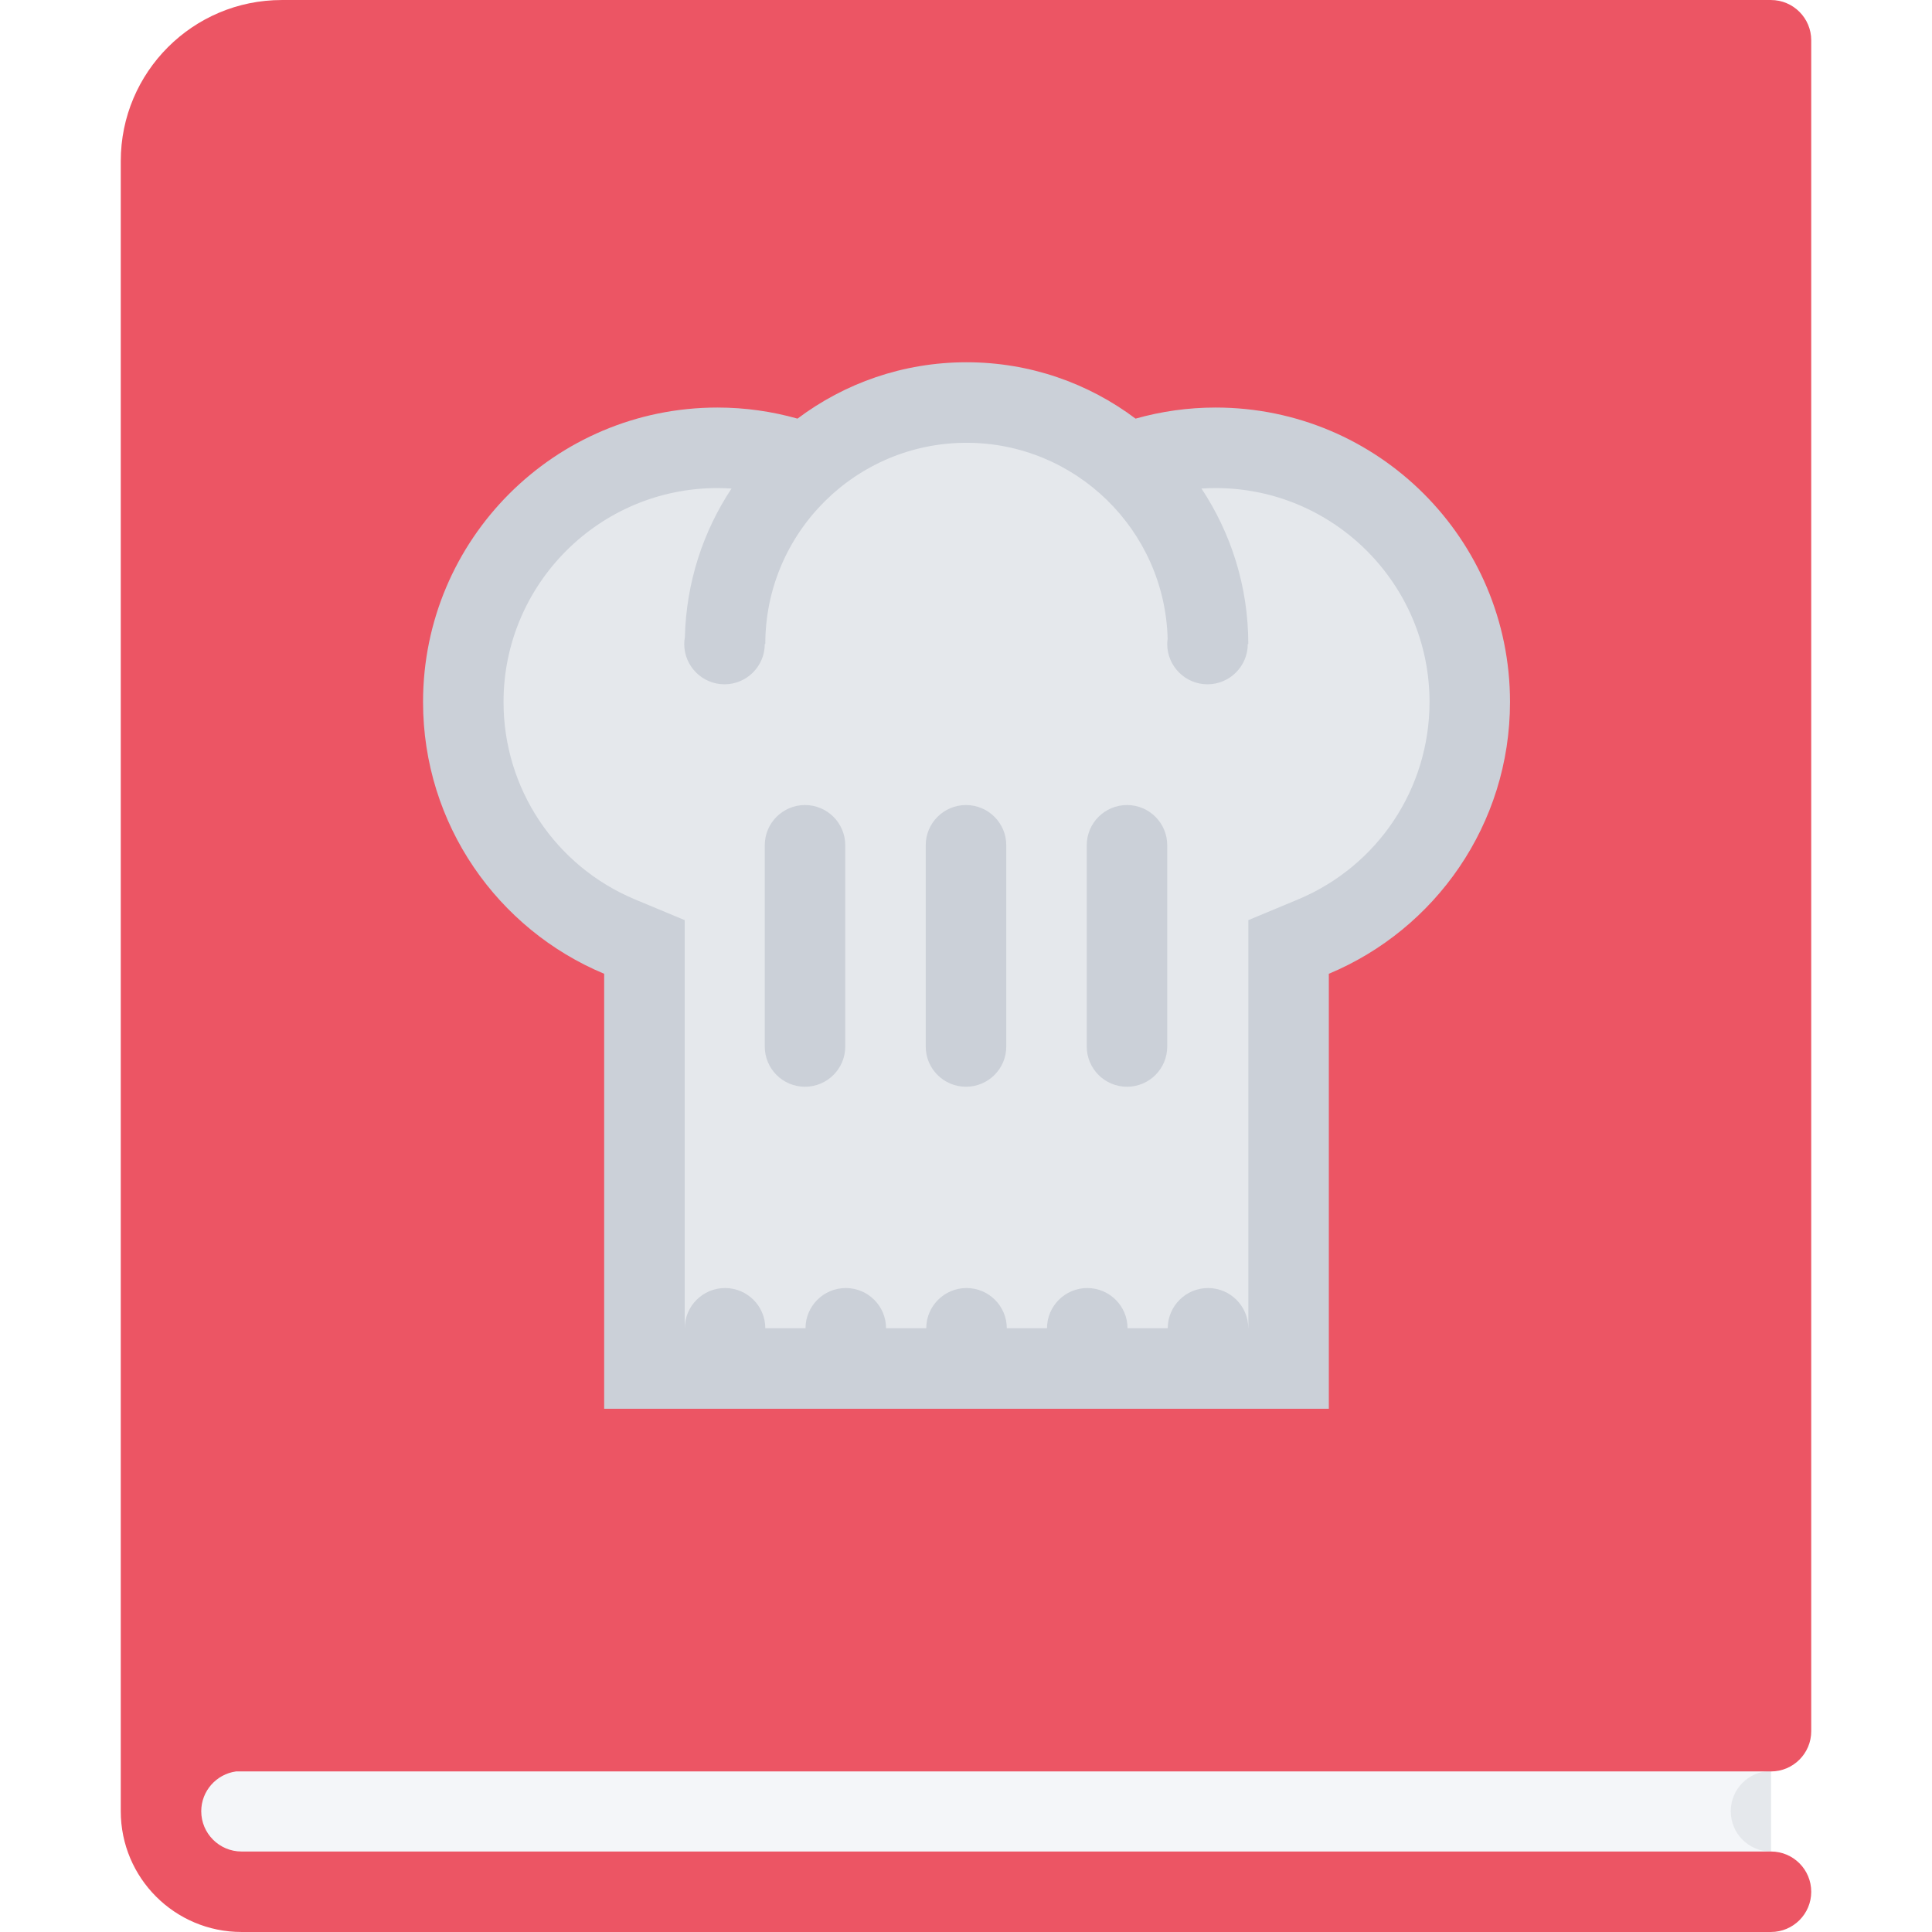
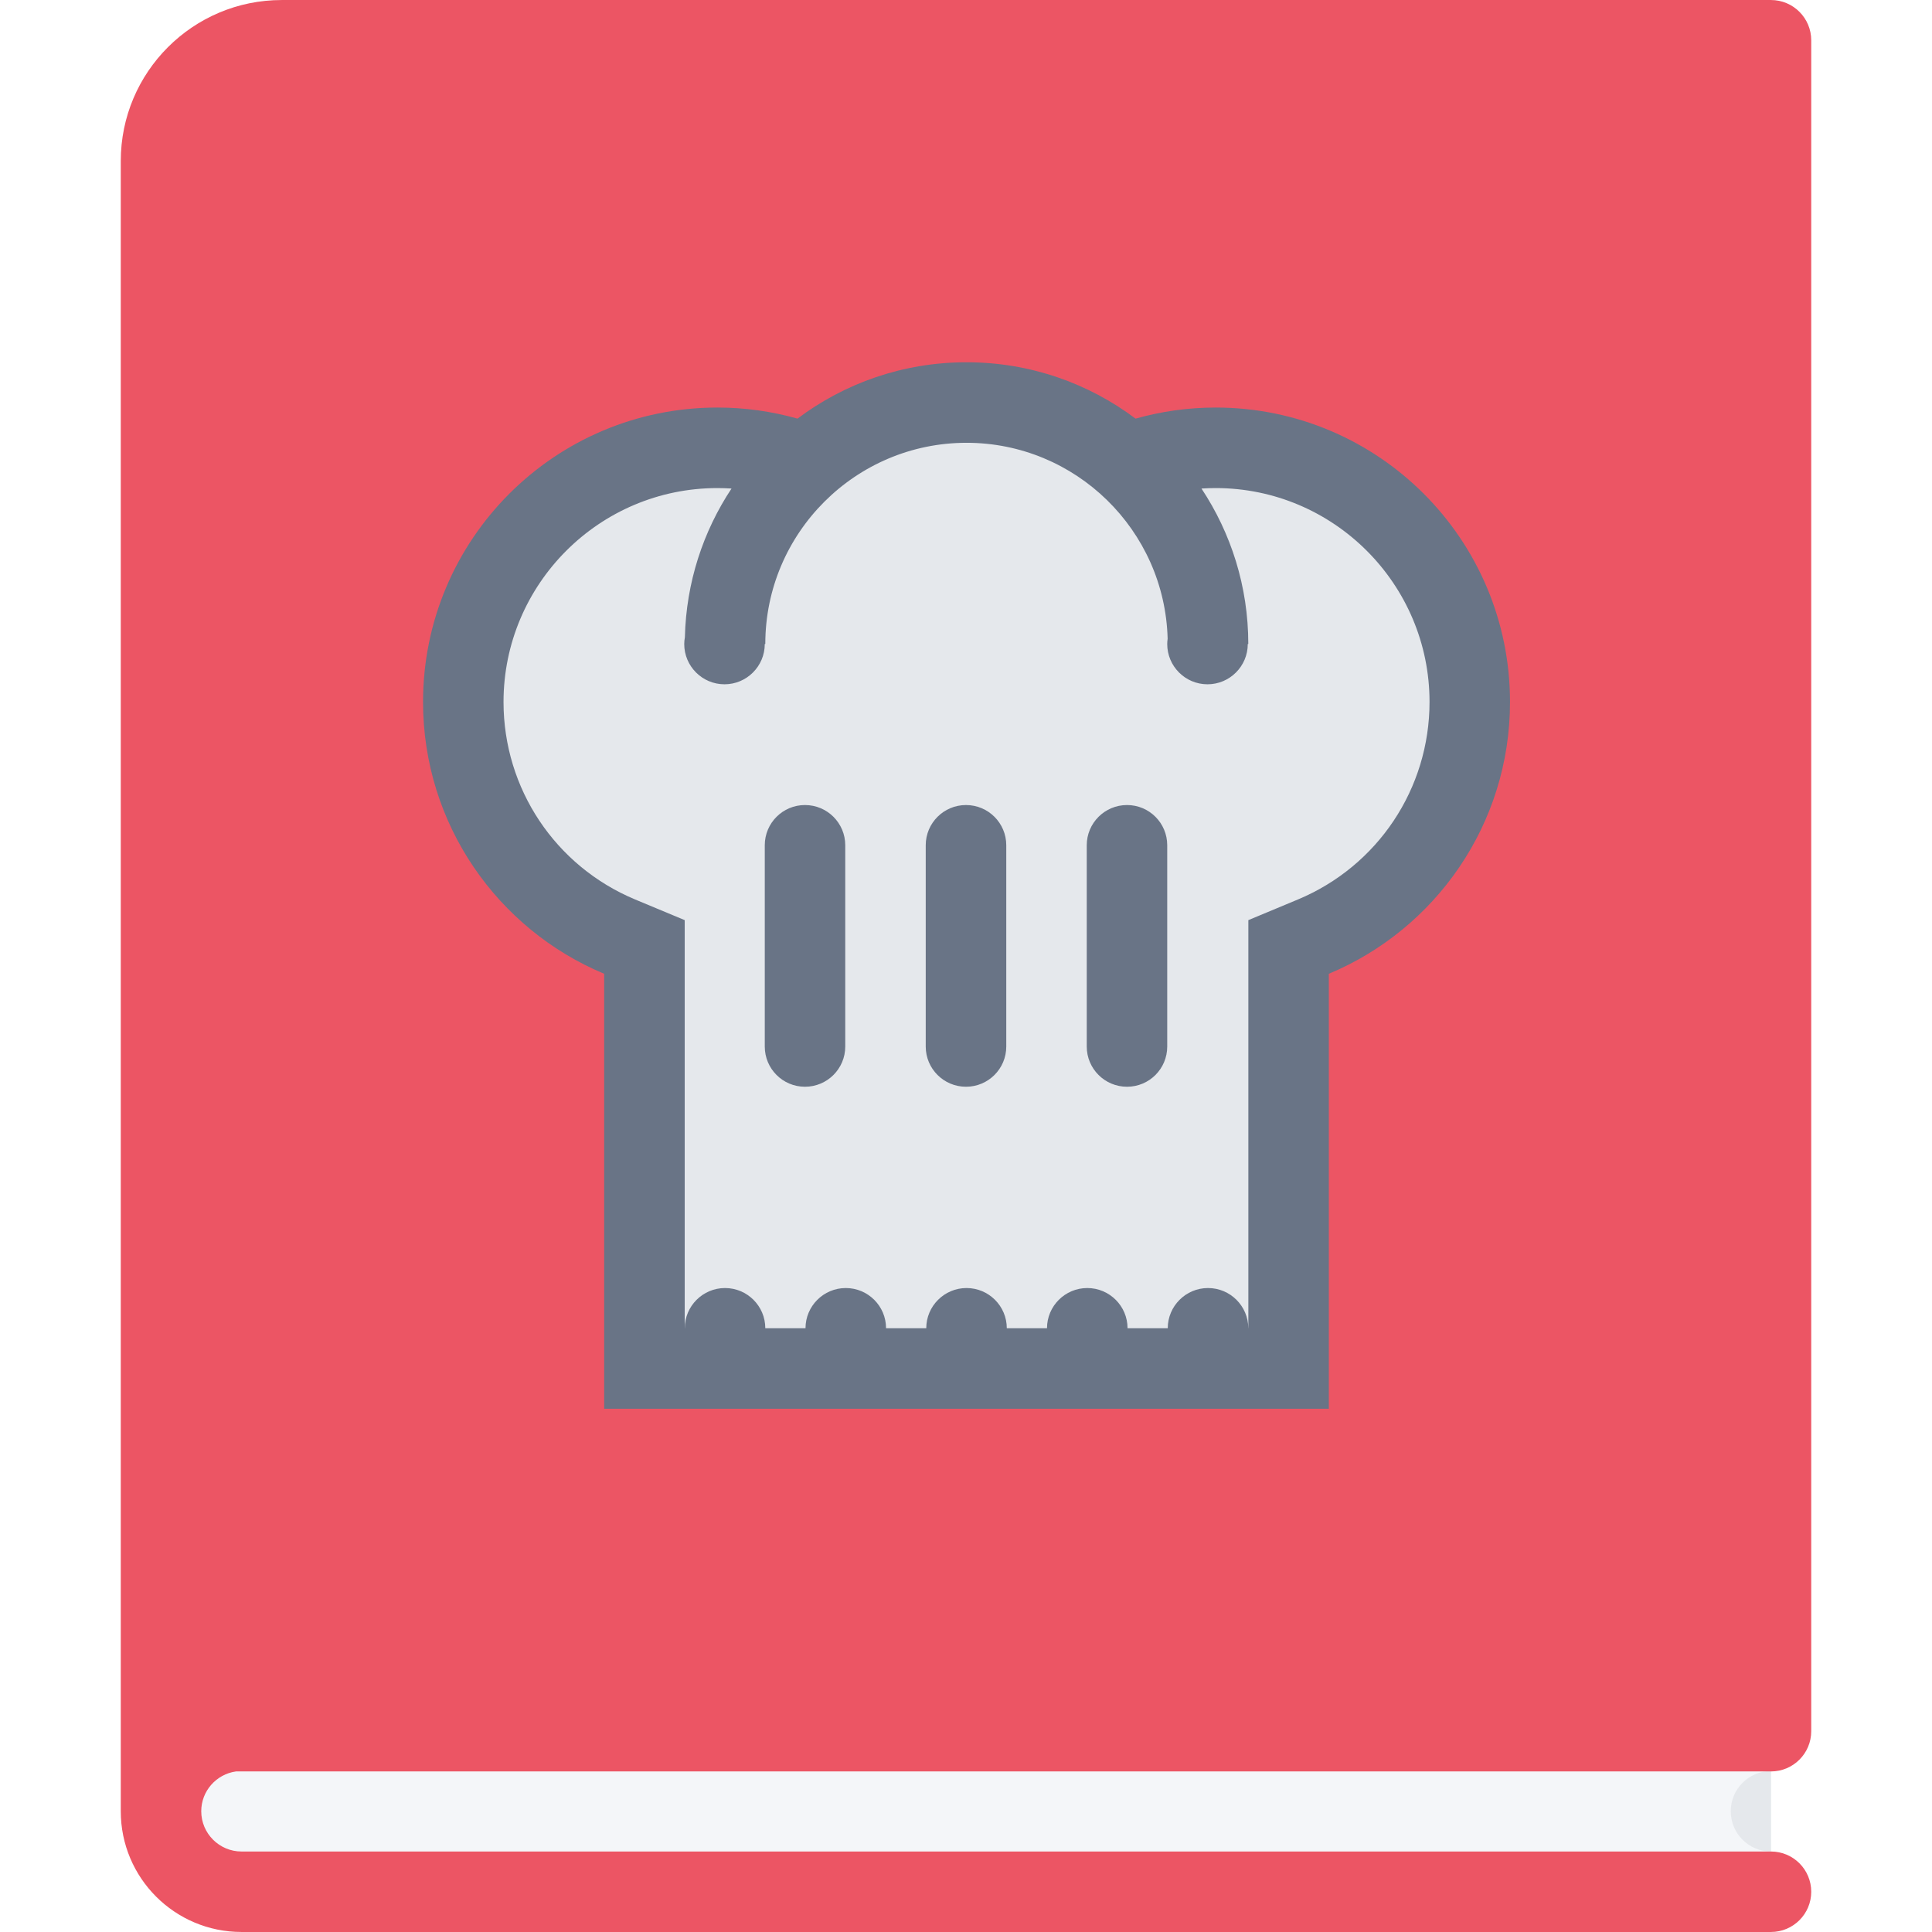
- <svg xmlns="http://www.w3.org/2000/svg" version="1.1" id="Layer_1" width="512" height="512" viewBox="0 0 512 512" enable-background="new 0 0 512 512" xml:space="preserve">
-   <g id="cook_book">
-     <g>
-       <rect x="46.816" y="460.34" fill="#F4F6F9" width="422.508" height="36.562" />
-     </g>
-     <path fill="#E5E8EC" d="M458.668,479.996c0,5.906,4.766,10.672,10.656,10.672V469.34   C463.434,469.34,458.668,474.121,458.668,479.996z" />
-     <g>
-       <path fill="#EC5564" d="M62.535,469.449h406.789c5.89,0,10.671-4.766,10.671-10.672V10.677c0-5.891-4.781-10.672-10.671-10.672    H74.676c-23.562,0-42.671,19.109-42.671,42.671v0.016v394.867v21.219v21.219c0,17.687,14.327,31.999,31.999,31.999h405.32l0,0    c5.89,0,10.671-4.781,10.671-10.656c0-5.906-4.781-10.671-10.671-10.671h-0.016H64.004c-5.875,0-10.672-4.781-10.672-10.672    C53.332,474.621,57.348,470.168,62.535,469.449z" />
-     </g>
-     <path fill="#E5E8EC" d="M170.783,362.67V250.953l-6.562-2.734c-25.171-10.5-41.452-34.921-41.452-62.187   c0-37.14,30.218-67.358,67.358-67.358c23.249,0,23.624-16.531,36.062,3.156l24.827-12l14.172,2.344   c12.437-19.703,33.718,6.5,56.968,6.5c37.14,0,67.342,30.218,67.342,67.358c0,27.266-16.266,51.687-41.437,62.187l-6.562,2.734   V362.67H170.783z" />
-     <g>
-       <path fill="#CBD0D8" d="M322.155,108.003c-7.359,0-14.469,1.031-21.219,2.938c-12.484-9.375-27.984-14.938-44.796-14.938    s-32.327,5.562-44.796,14.938c-6.75-1.906-13.859-2.938-21.218-2.938c-43.094,0-78.015,34.937-78.015,78.029    c0,32.453,19.812,60.265,47.999,72.03v115.279h192.043V258.062c28.202-11.766,48.015-39.578,48.015-72.03    C400.169,142.939,365.248,108.003,322.155,108.003z M343.952,238.375l-13.125,5.469v14.219v93.936h-0.016    c0-5.875-4.781-10.656-10.672-10.656s-10.672,4.781-10.672,10.656h-10.656c0-5.875-4.781-10.656-10.672-10.656    s-10.672,4.781-10.672,10.656h-10.655c0-5.875-4.781-10.656-10.672-10.656s-10.672,4.781-10.672,10.656h-10.655    c0-5.875-4.781-10.656-10.672-10.656s-10.672,4.781-10.672,10.656h-10.656c0-5.875-4.781-10.656-10.672-10.656    c-5.89,0-10.671,4.781-10.671,10.656h-0.016v-93.936v-14.219l-13.125-5.469c-21.188-8.843-34.89-29.39-34.89-52.343    c0-31.265,25.421-56.687,56.687-56.687c1.25,0,2.499,0.047,3.733,0.125c-7.515,11.344-12.015,24.859-12.358,39.421    c-0.109,0.578-0.172,1.172-0.172,1.781c0,5.891,4.781,10.671,10.671,10.671c5.891,0,10.672-4.781,10.672-10.671h0.141    c0-29.406,23.922-53.327,53.327-53.327c28.937,0,52.546,23.156,53.296,51.921c-0.062,0.469-0.109,0.922-0.109,1.406    c0,5.891,4.781,10.671,10.672,10.671s10.672-4.781,10.672-10.671h0.141c0-15.234-4.578-29.39-12.406-41.203    c1.25-0.078,2.484-0.125,3.75-0.125c31.249,0,56.686,25.422,56.686,56.687C378.841,208.985,365.139,229.532,343.952,238.375z" />
-       <path fill="#CBD0D8" d="M224.001,224c0-5.891-4.781-10.656-10.672-10.656S202.673,218.11,202.673,224v0.016v53.328l0,0    c0,5.89,4.766,10.655,10.656,10.655s10.672-4.766,10.672-10.655l0,0v-53.328V224z" />
-       <path fill="#CBD0D8" d="M266.672,224c0-5.891-4.781-10.656-10.672-10.656S245.328,218.11,245.328,224v0.016v53.328l0,0    c0,5.89,4.781,10.655,10.672,10.655s10.672-4.766,10.672-10.655l0,0v-53.328V224z" />
-       <path fill="#CBD0D8" d="M309.327,224c0-5.891-4.766-10.656-10.656-10.656S287.999,218.11,287.999,224v0.016v53.328l0,0    c0,5.89,4.781,10.655,10.672,10.655s10.656-4.766,10.656-10.655l0,0v-53.328V224z" />
+ <svg xmlns="http://www.w3.org/2000/svg" version="1.1" id="Layer_1" width="800px" height="800px" viewBox="0 0 512 512" enable-background="new 0 0 512 512" xml:space="preserve" fill="#000000">
+   <g id="SVGRepo_bgCarrier" stroke-width="0" />
+   <g id="SVGRepo_tracerCarrier" stroke-linecap="round" stroke-linejoin="round" />
+   <g id="SVGRepo_iconCarrier">
+     <g id="cook_book">
+       <g>
+         <rect x="46.816" y="460.34" fill="#F4F6F9" width="422.508" height="36.562" />
+       </g>
+       <path fill="#E5E8EC" d="M458.668,479.996c0,5.906,4.766,10.672,10.656,10.672V469.34 C463.434,469.34,458.668,474.121,458.668,479.996z" />
+       <g>
+         <path fill="#EC5564" d="M62.535,469.449h406.789c5.89,0,10.671-4.766,10.671-10.672V10.677c0-5.891-4.781-10.672-10.671-10.672 H74.676c-23.562,0-42.671,19.109-42.671,42.671v0.016v394.867v21.219v21.219c0,17.687,14.327,31.999,31.999,31.999h405.32l0,0 c5.89,0,10.671-4.781,10.671-10.656c0-5.906-4.781-10.671-10.671-10.671h-0.016H64.004c-5.875,0-10.672-4.781-10.672-10.672 C53.332,474.621,57.348,470.168,62.535,469.449z" />
+       </g>
+       <path fill="#E5E8EC" d="M170.783,362.67V250.953l-6.562-2.734c-25.171-10.5-41.452-34.921-41.452-62.187 c0-37.14,30.218-67.358,67.358-67.358c23.249,0,23.624-16.531,36.062,3.156l24.827-12l14.172,2.344 c12.437-19.703,33.718,6.5,56.968,6.5c37.14,0,67.342,30.218,67.342,67.358c0,27.266-16.266,51.687-41.437,62.187l-6.562,2.734 V362.67H170.783z" />
+       <g>
+         <path fill="#697486" d="M322.155,108.003c-7.359,0-14.469,1.031-21.219,2.938c-12.484-9.375-27.984-14.938-44.796-14.938 s-32.327,5.562-44.796,14.938c-6.75-1.906-13.859-2.938-21.218-2.938c-43.094,0-78.015,34.937-78.015,78.029 c0,32.453,19.812,60.265,47.999,72.03v115.279h192.043V258.062c28.202-11.766,48.015-39.578,48.015-72.03 C400.169,142.939,365.248,108.003,322.155,108.003z M343.952,238.375l-13.125,5.469v14.219v93.936h-0.016 c0-5.875-4.781-10.656-10.672-10.656s-10.672,4.781-10.672,10.656h-10.656c0-5.875-4.781-10.656-10.672-10.656 s-10.672,4.781-10.672,10.656h-10.655c0-5.875-4.781-10.656-10.672-10.656s-10.672,4.781-10.672,10.656h-10.655 c0-5.875-4.781-10.656-10.672-10.656s-10.672,4.781-10.672,10.656h-10.656c0-5.875-4.781-10.656-10.672-10.656 c-5.89,0-10.671,4.781-10.671,10.656h-0.016v-93.936v-14.219l-13.125-5.469c-21.188-8.843-34.89-29.39-34.89-52.343 c0-31.265,25.421-56.687,56.687-56.687c1.25,0,2.499,0.047,3.733,0.125c-7.515,11.344-12.015,24.859-12.358,39.421 c-0.109,0.578-0.172,1.172-0.172,1.781c0,5.891,4.781,10.671,10.671,10.671c5.891,0,10.672-4.781,10.672-10.671h0.141 c0-29.406,23.922-53.327,53.327-53.327c28.937,0,52.546,23.156,53.296,51.921c-0.062,0.469-0.109,0.922-0.109,1.406 c0,5.891,4.781,10.671,10.672,10.671s10.672-4.781,10.672-10.671h0.141c0-15.234-4.578-29.39-12.406-41.203 c1.25-0.078,2.484-0.125,3.75-0.125c31.249,0,56.686,25.422,56.686,56.687C378.841,208.985,365.139,229.532,343.952,238.375z" />
+         <path fill="#697486" d="M224.001,224c0-5.891-4.781-10.656-10.672-10.656S202.673,218.11,202.673,224v0.016v53.328l0,0 c0,5.89,4.766,10.655,10.656,10.655s10.672-4.766,10.672-10.655l0,0v-53.328V224z" />
+         <path fill="#697486" d="M266.672,224c0-5.891-4.781-10.656-10.672-10.656S245.328,218.11,245.328,224v0.016v53.328l0,0 c0,5.89,4.781,10.655,10.672,10.655s10.672-4.766,10.672-10.655l0,0v-53.328V224z" />
+         <path fill="#697486" d="M309.327,224c0-5.891-4.766-10.656-10.656-10.656S287.999,218.11,287.999,224v0.016v53.328l0,0 c0,5.89,4.781,10.655,10.672,10.655s10.656-4.766,10.656-10.655l0,0v-53.328V224z" />
+       </g>
    </g>
  </g>
</svg>
